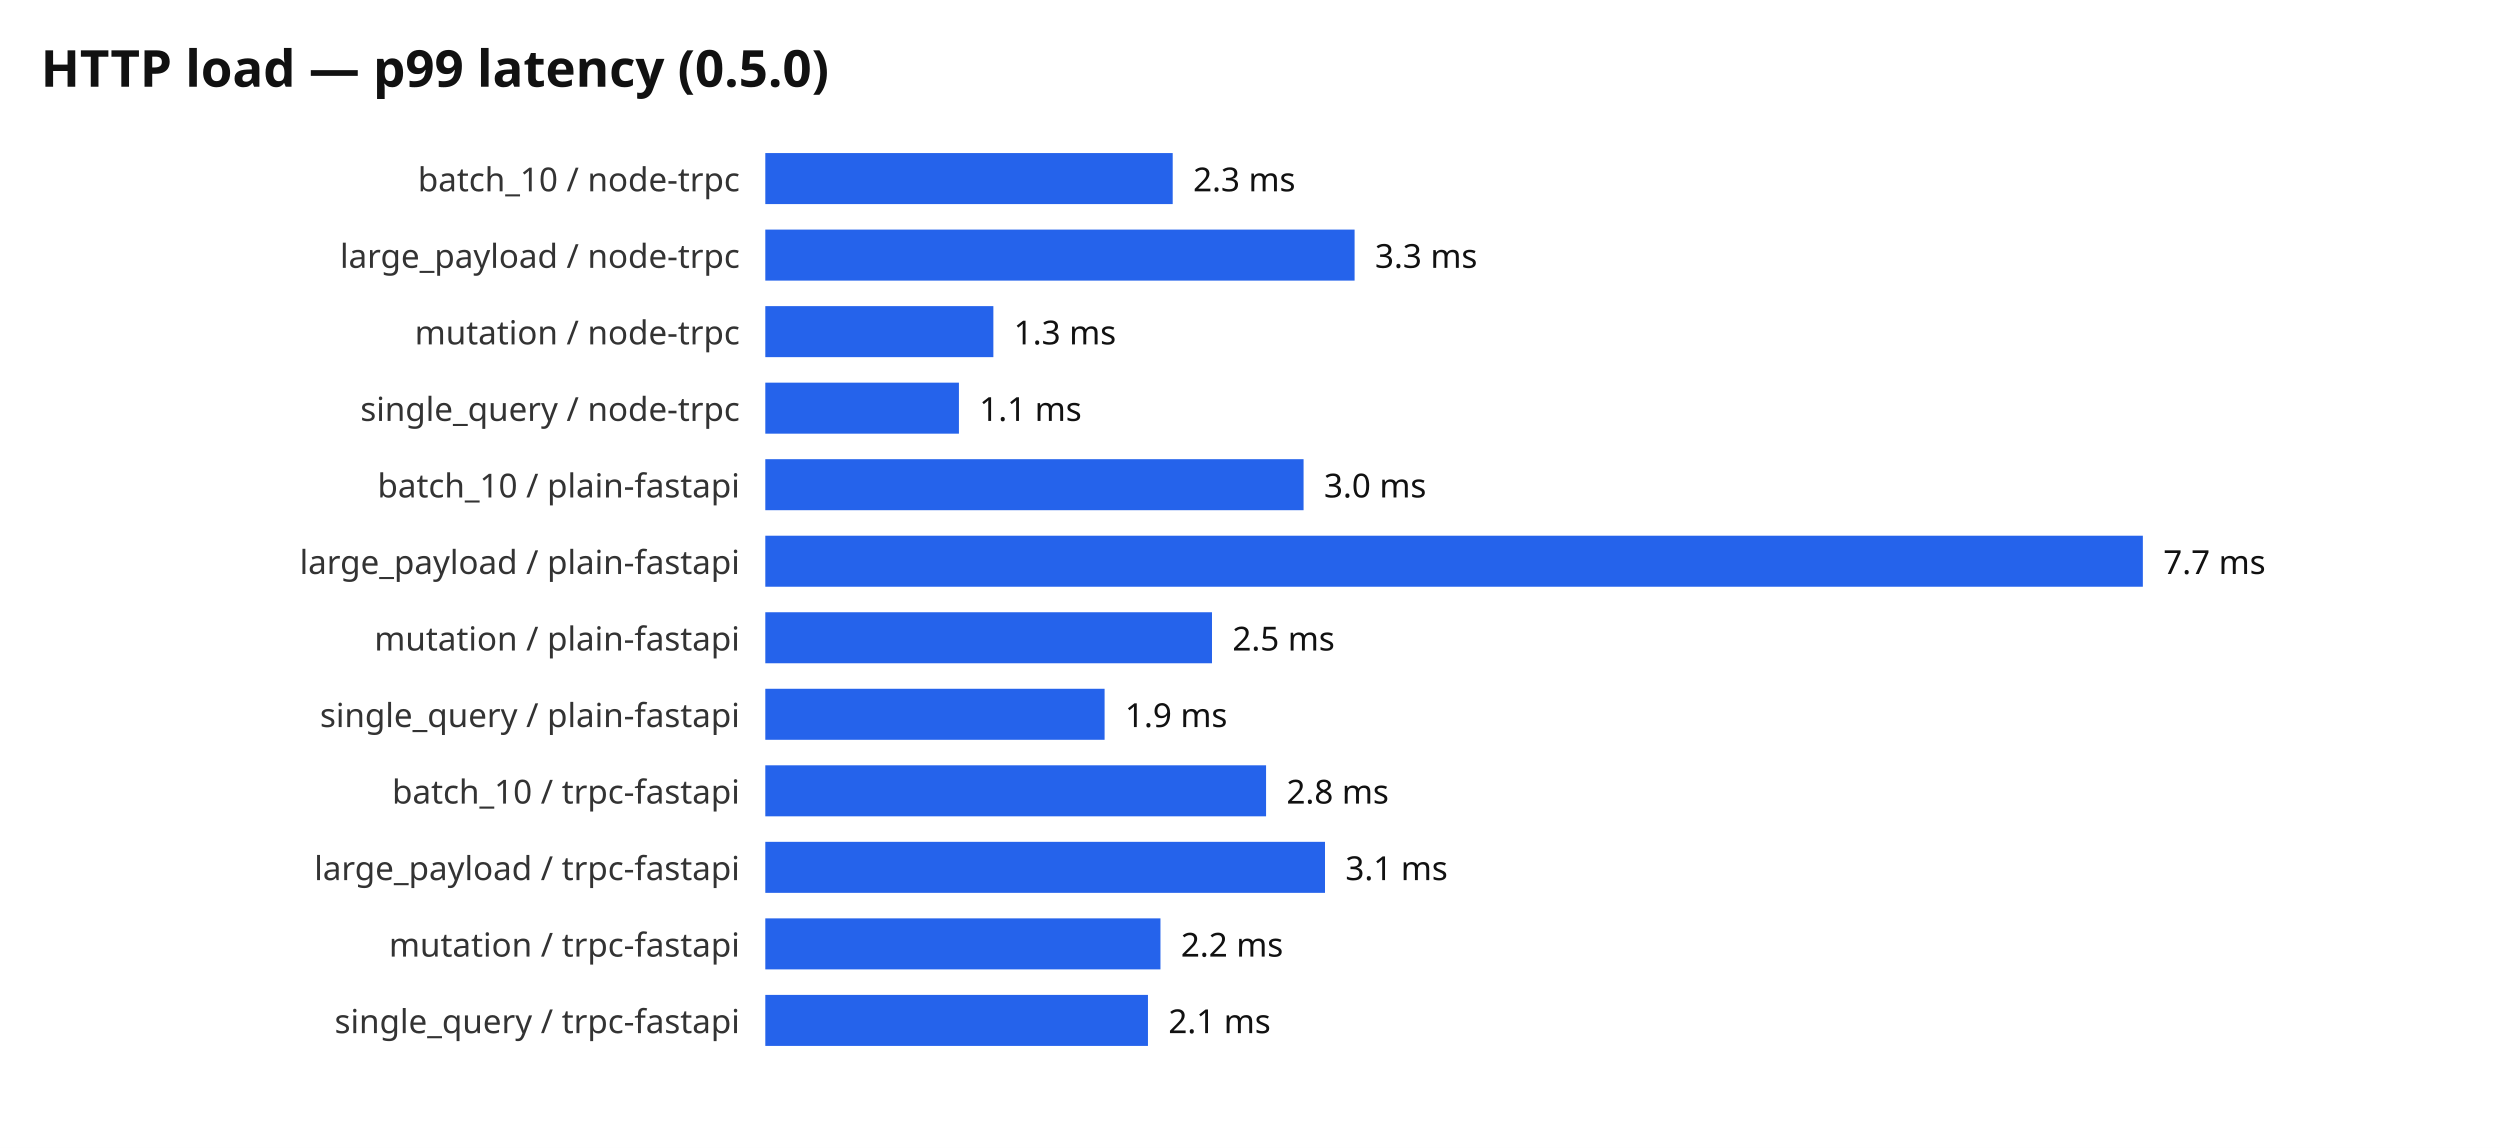
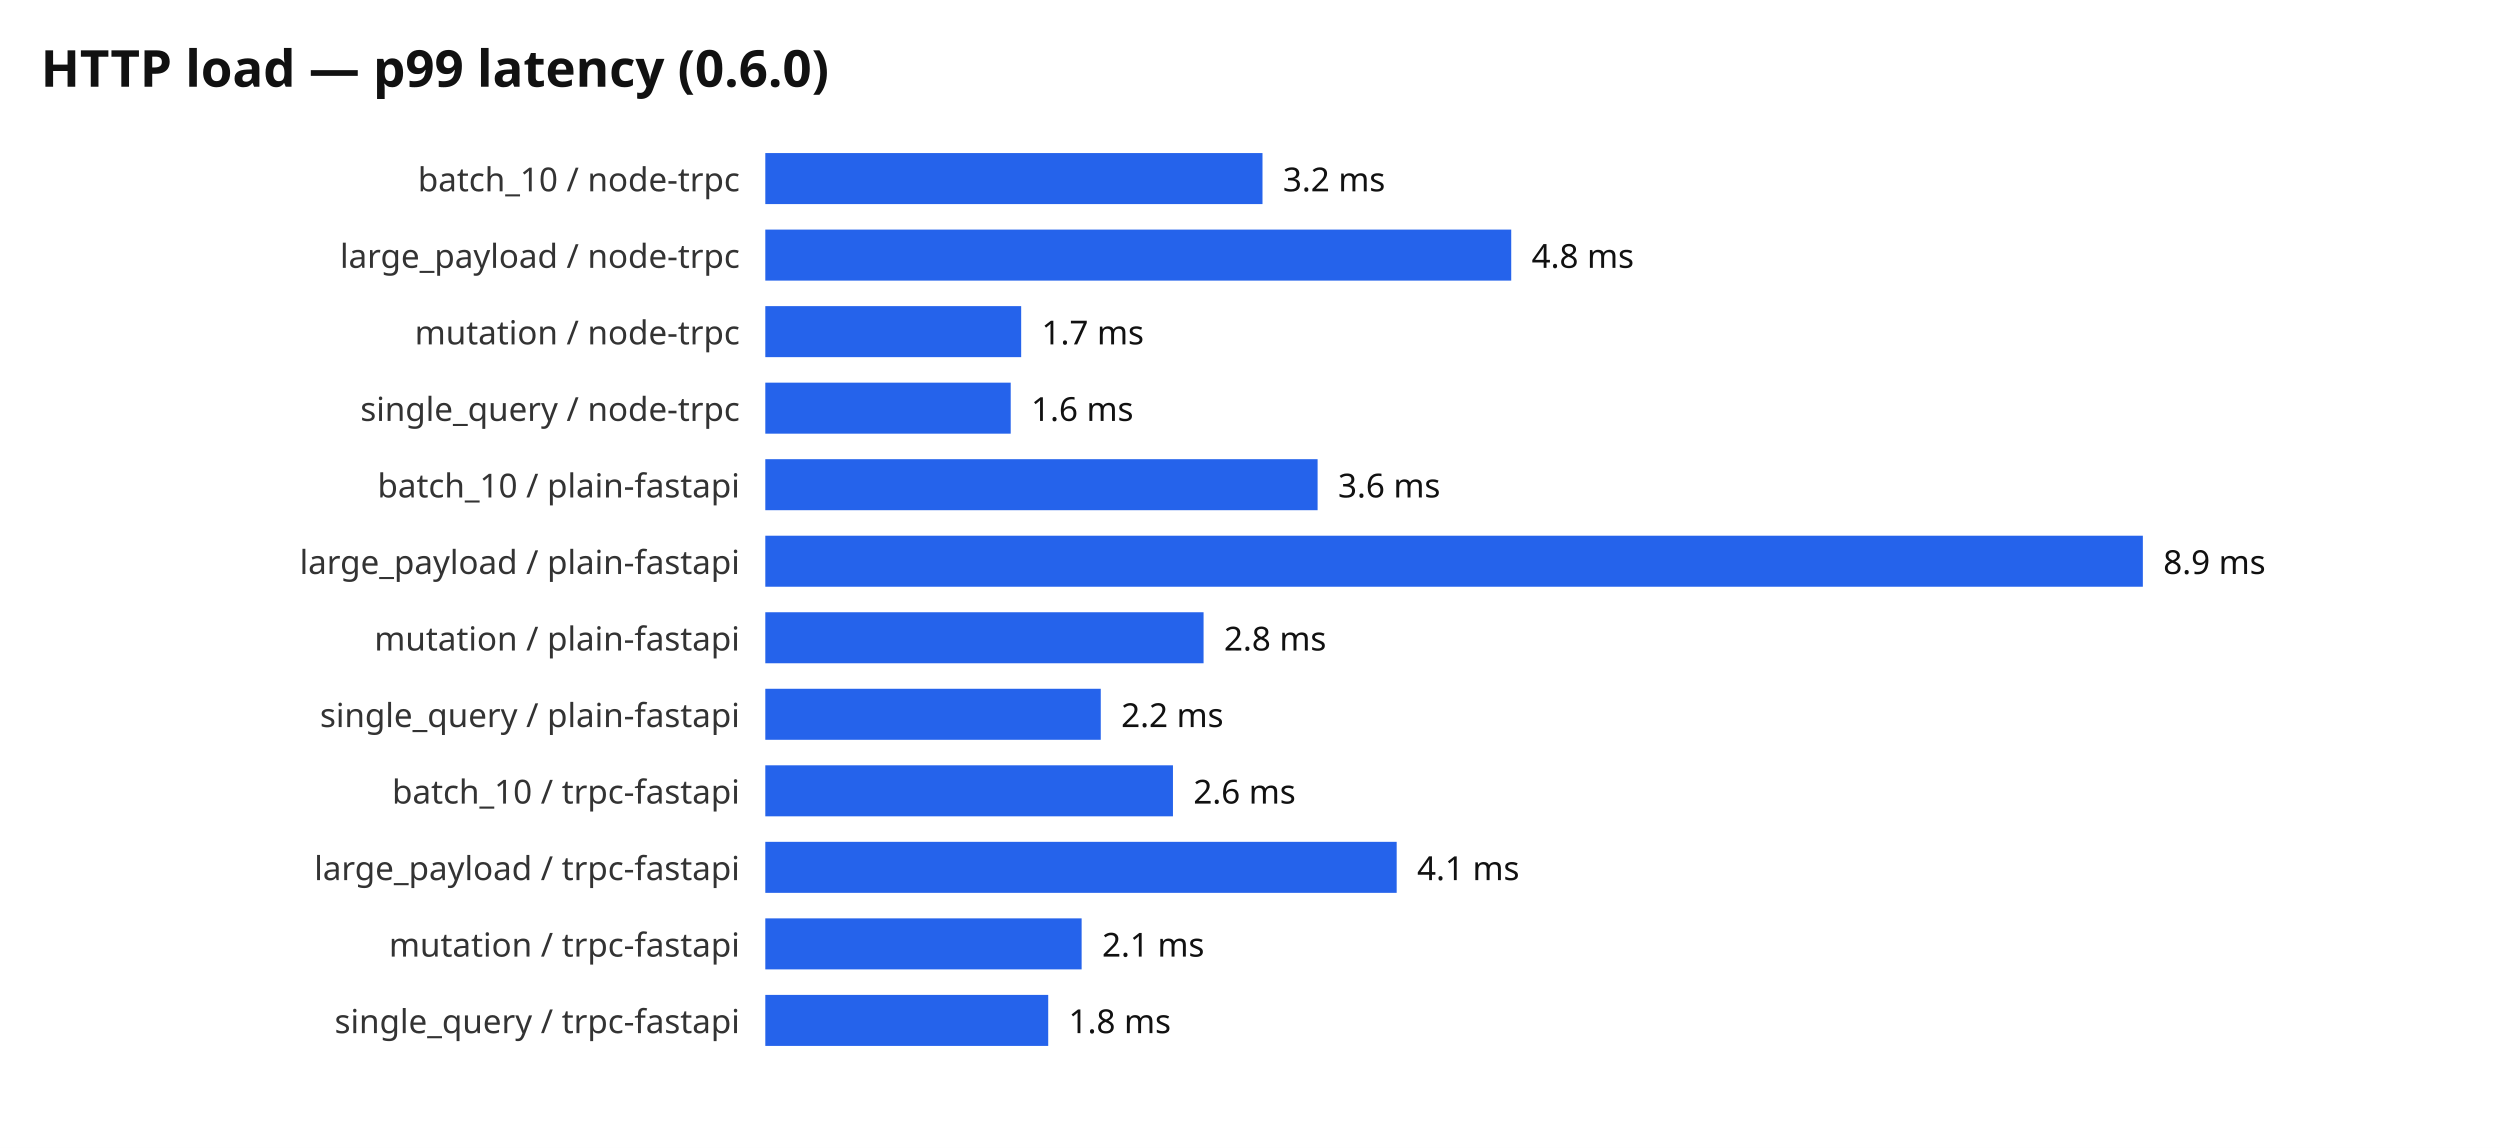
<svg xmlns="http://www.w3.org/2000/svg" width="980" height="450" viewBox="0 0 980 450" font-family="sans-serif">
  <rect width="980" height="450" fill="#ffffff" />
-   <text x="16" y="34" font-size="20" font-weight="bold" fill="#111">HTTP load — p99 latency (0.5.0)</text>
+   <text x="16" y="34" font-size="20" font-weight="bold" fill="#111">HTTP load — p99 latency (0.6.0)</text>
  <text x="290" y="75" font-size="13" text-anchor="end" fill="#333">batch_10 / node-trpc</text>
-   <rect x="300" y="60" width="159.7" height="20" fill="#2563eb" />
-   <text x="467.7" y="75" font-size="13" fill="#111">2.3 ms</text>
+   <rect x="300" y="60" width="194.9" height="20" fill="#2563eb" />
+   <text x="502.9" y="75" font-size="13" fill="#111">3.2 ms</text>
  <text x="290" y="105" font-size="13" text-anchor="end" fill="#333">large_payload / node-trpc</text>
-   <rect x="300" y="90" width="231.0" height="20" fill="#2563eb" />
-   <text x="539.0" y="105" font-size="13" fill="#111">3.3 ms</text>
+   <rect x="300" y="90" width="292.4" height="20" fill="#2563eb" />
+   <text x="600.4" y="105" font-size="13" fill="#111">4.8 ms</text>
  <text x="290" y="135" font-size="13" text-anchor="end" fill="#333">mutation / node-trpc</text>
-   <rect x="300" y="120" width="89.4" height="20" fill="#2563eb" />
-   <text x="397.4" y="135" font-size="13" fill="#111">1.3 ms</text>
+   <rect x="300" y="120" width="100.3" height="20" fill="#2563eb" />
+   <text x="408.3" y="135" font-size="13" fill="#111">1.7 ms</text>
  <text x="290" y="165" font-size="13" text-anchor="end" fill="#333">single_query / node-trpc</text>
-   <rect x="300" y="150" width="75.9" height="20" fill="#2563eb" />
-   <text x="383.9" y="165" font-size="13" fill="#111">1.1 ms</text>
+   <rect x="300" y="150" width="96.2" height="20" fill="#2563eb" />
+   <text x="404.2" y="165" font-size="13" fill="#111">1.6 ms</text>
  <text x="290" y="195" font-size="13" text-anchor="end" fill="#333">batch_10 / plain-fastapi</text>
-   <rect x="300" y="180" width="211.0" height="20" fill="#2563eb" />
-   <text x="519.0" y="195" font-size="13" fill="#111">3.0 ms</text>
+   <rect x="300" y="180" width="216.5" height="20" fill="#2563eb" />
+   <text x="524.5" y="195" font-size="13" fill="#111">3.6 ms</text>
  <text x="290" y="225" font-size="13" text-anchor="end" fill="#333">large_payload / plain-fastapi</text>
  <rect x="300" y="210" width="540.0" height="20" fill="#2563eb" />
-   <text x="848.0" y="225" font-size="13" fill="#111">7.7 ms</text>
+   <text x="848.0" y="225" font-size="13" fill="#111">8.9 ms</text>
  <text x="290" y="255" font-size="13" text-anchor="end" fill="#333">mutation / plain-fastapi</text>
-   <rect x="300" y="240" width="175.1" height="20" fill="#2563eb" />
-   <text x="483.1" y="255" font-size="13" fill="#111">2.5 ms</text>
+   <rect x="300" y="240" width="171.8" height="20" fill="#2563eb" />
+   <text x="479.8" y="255" font-size="13" fill="#111">2.8 ms</text>
  <text x="290" y="285" font-size="13" text-anchor="end" fill="#333">single_query / plain-fastapi</text>
-   <rect x="300" y="270" width="133.0" height="20" fill="#2563eb" />
-   <text x="441.0" y="285" font-size="13" fill="#111">1.9 ms</text>
+   <rect x="300" y="270" width="131.5" height="20" fill="#2563eb" />
+   <text x="439.5" y="285" font-size="13" fill="#111">2.2 ms</text>
  <text x="290" y="315" font-size="13" text-anchor="end" fill="#333">batch_10 / trpc-fastapi</text>
-   <rect x="300" y="300" width="196.3" height="20" fill="#2563eb" />
-   <text x="504.3" y="315" font-size="13" fill="#111">2.8 ms</text>
+   <rect x="300" y="300" width="159.8" height="20" fill="#2563eb" />
+   <text x="467.8" y="315" font-size="13" fill="#111">2.6 ms</text>
  <text x="290" y="345" font-size="13" text-anchor="end" fill="#333">large_payload / trpc-fastapi</text>
-   <rect x="300" y="330" width="219.4" height="20" fill="#2563eb" />
-   <text x="527.4" y="345" font-size="13" fill="#111">3.1 ms</text>
+   <rect x="300" y="330" width="247.5" height="20" fill="#2563eb" />
+   <text x="555.5" y="345" font-size="13" fill="#111">4.1 ms</text>
  <text x="290" y="375" font-size="13" text-anchor="end" fill="#333">mutation / trpc-fastapi</text>
-   <rect x="300" y="360" width="154.9" height="20" fill="#2563eb" />
-   <text x="462.9" y="375" font-size="13" fill="#111">2.2 ms</text>
+   <rect x="300" y="360" width="124.0" height="20" fill="#2563eb" />
+   <text x="432.0" y="375" font-size="13" fill="#111">2.1 ms</text>
  <text x="290" y="405" font-size="13" text-anchor="end" fill="#333">single_query / trpc-fastapi</text>
-   <rect x="300" y="390" width="150.0" height="20" fill="#2563eb" />
-   <text x="458.0" y="405" font-size="13" fill="#111">2.1 ms</text>
+   <rect x="300" y="390" width="110.9" height="20" fill="#2563eb" />
+   <text x="418.9" y="405" font-size="13" fill="#111">1.8 ms</text>
</svg>
